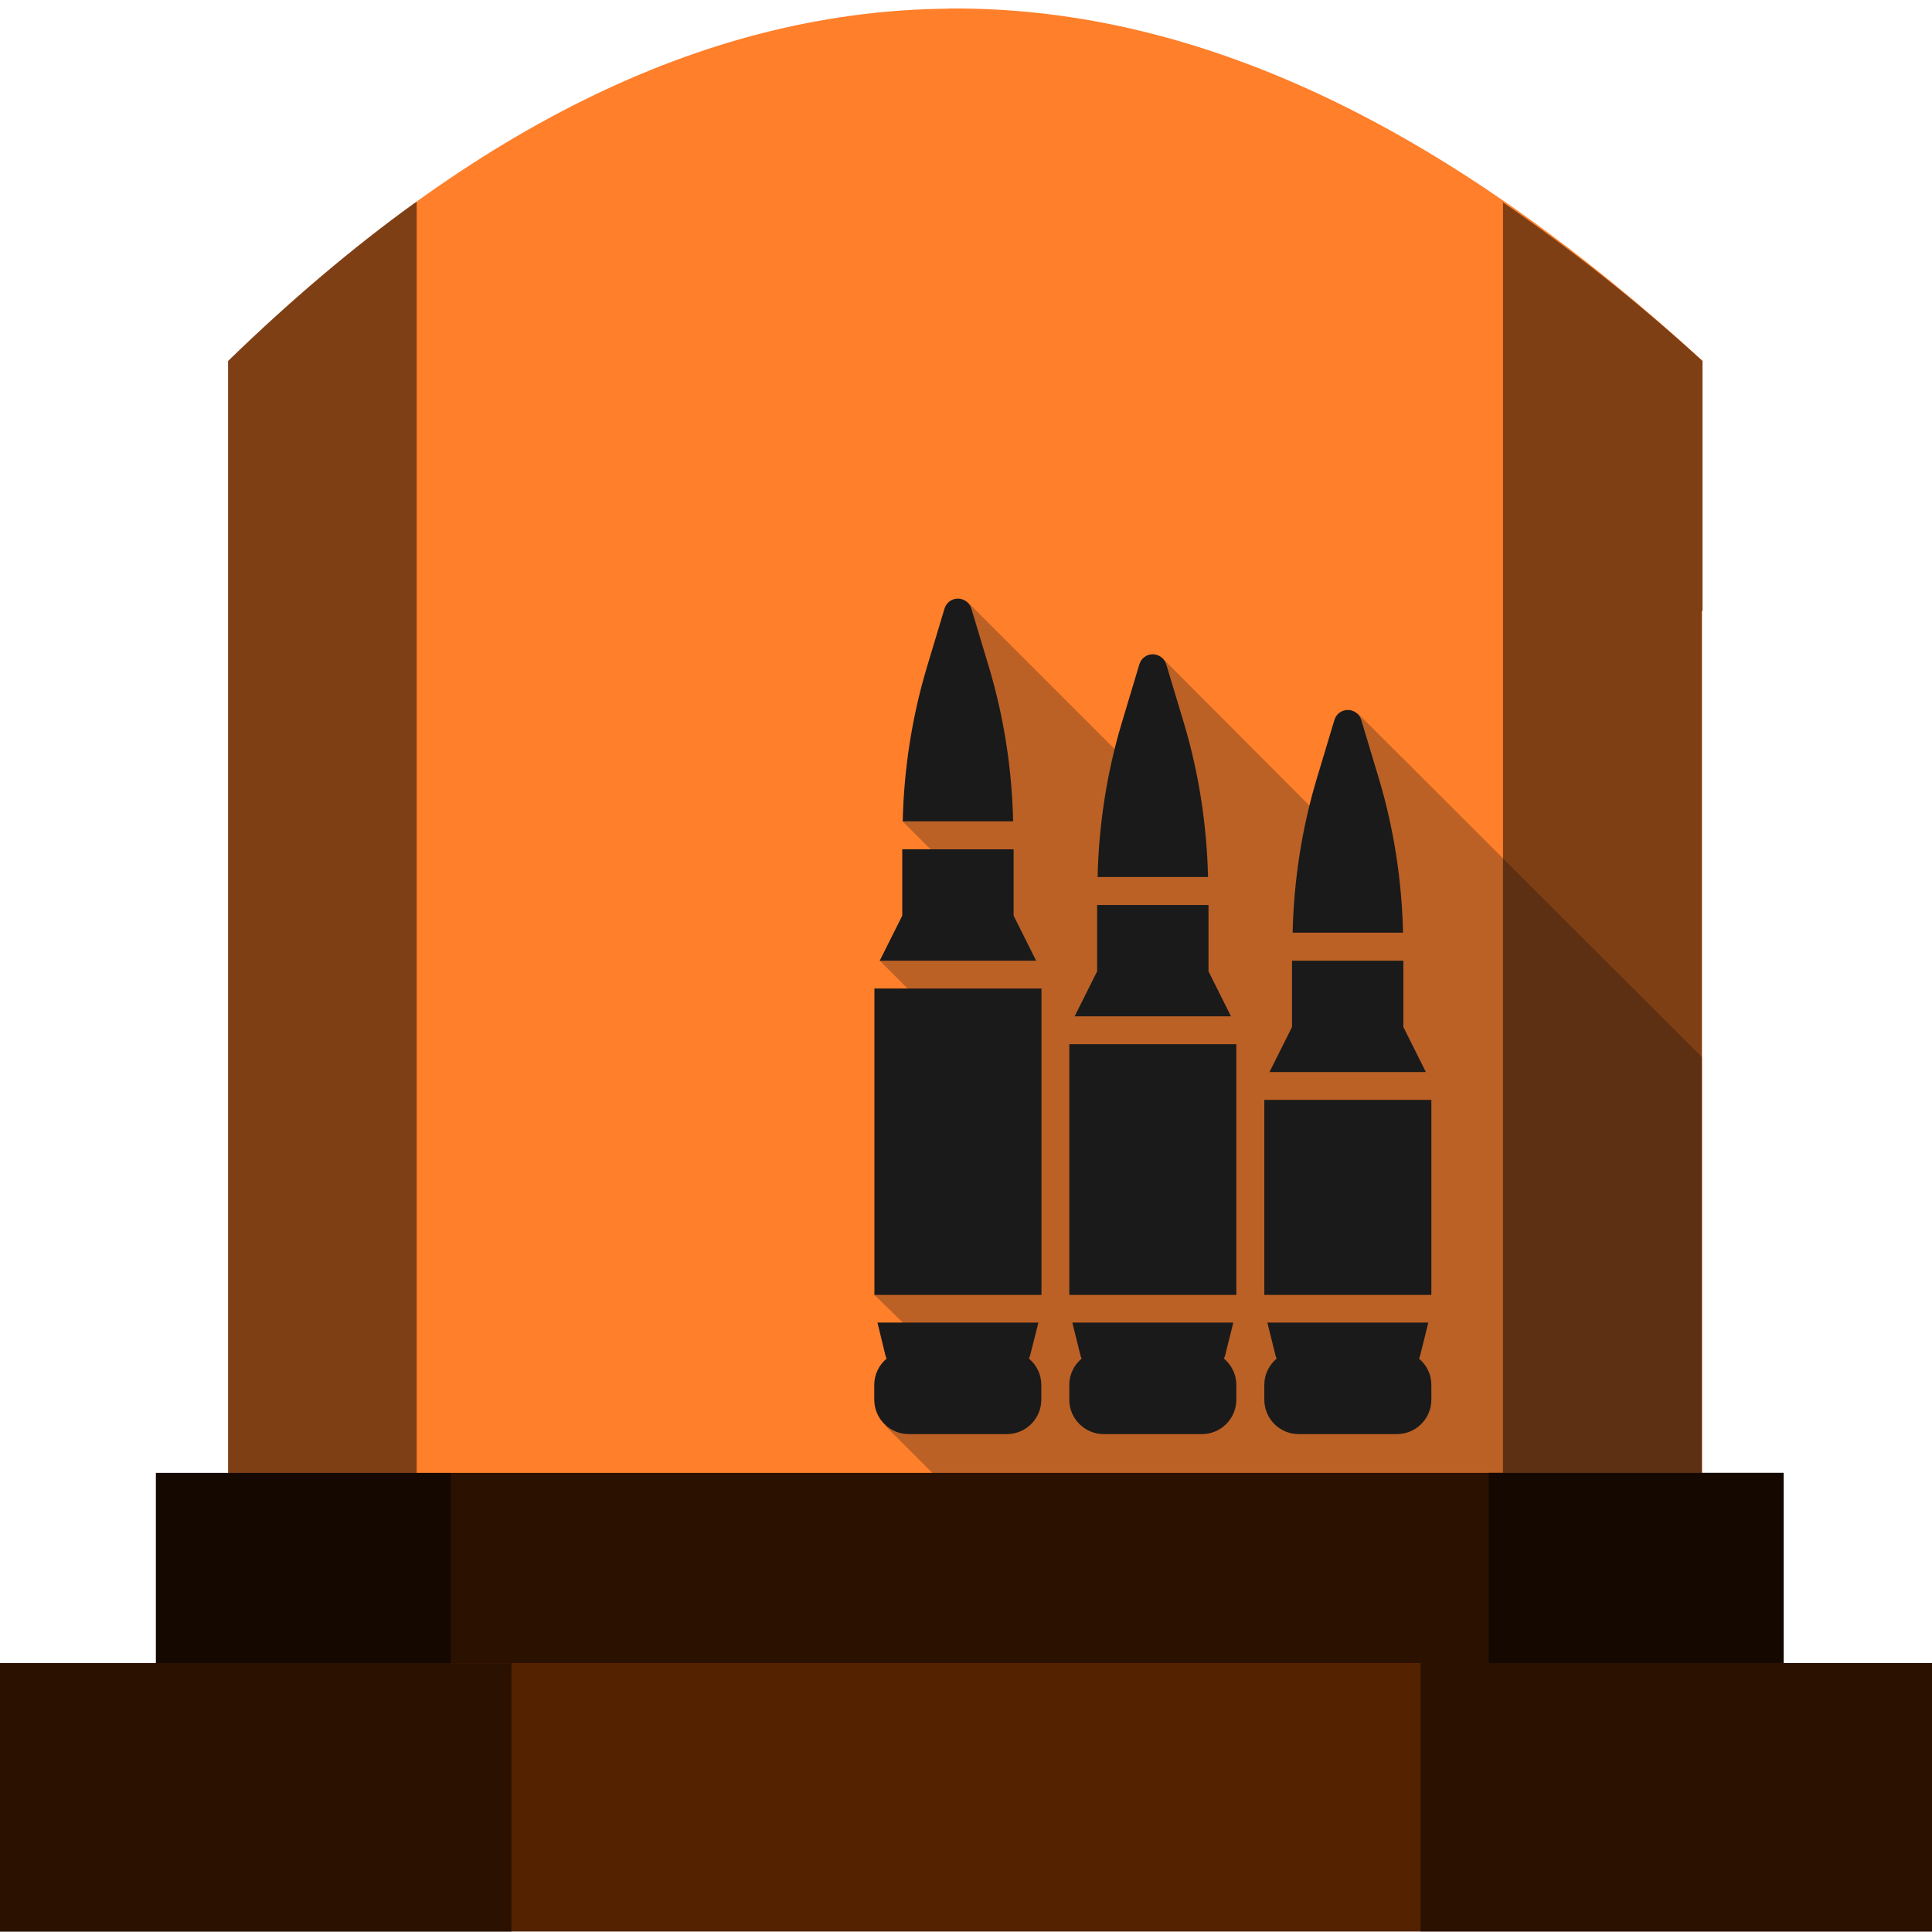
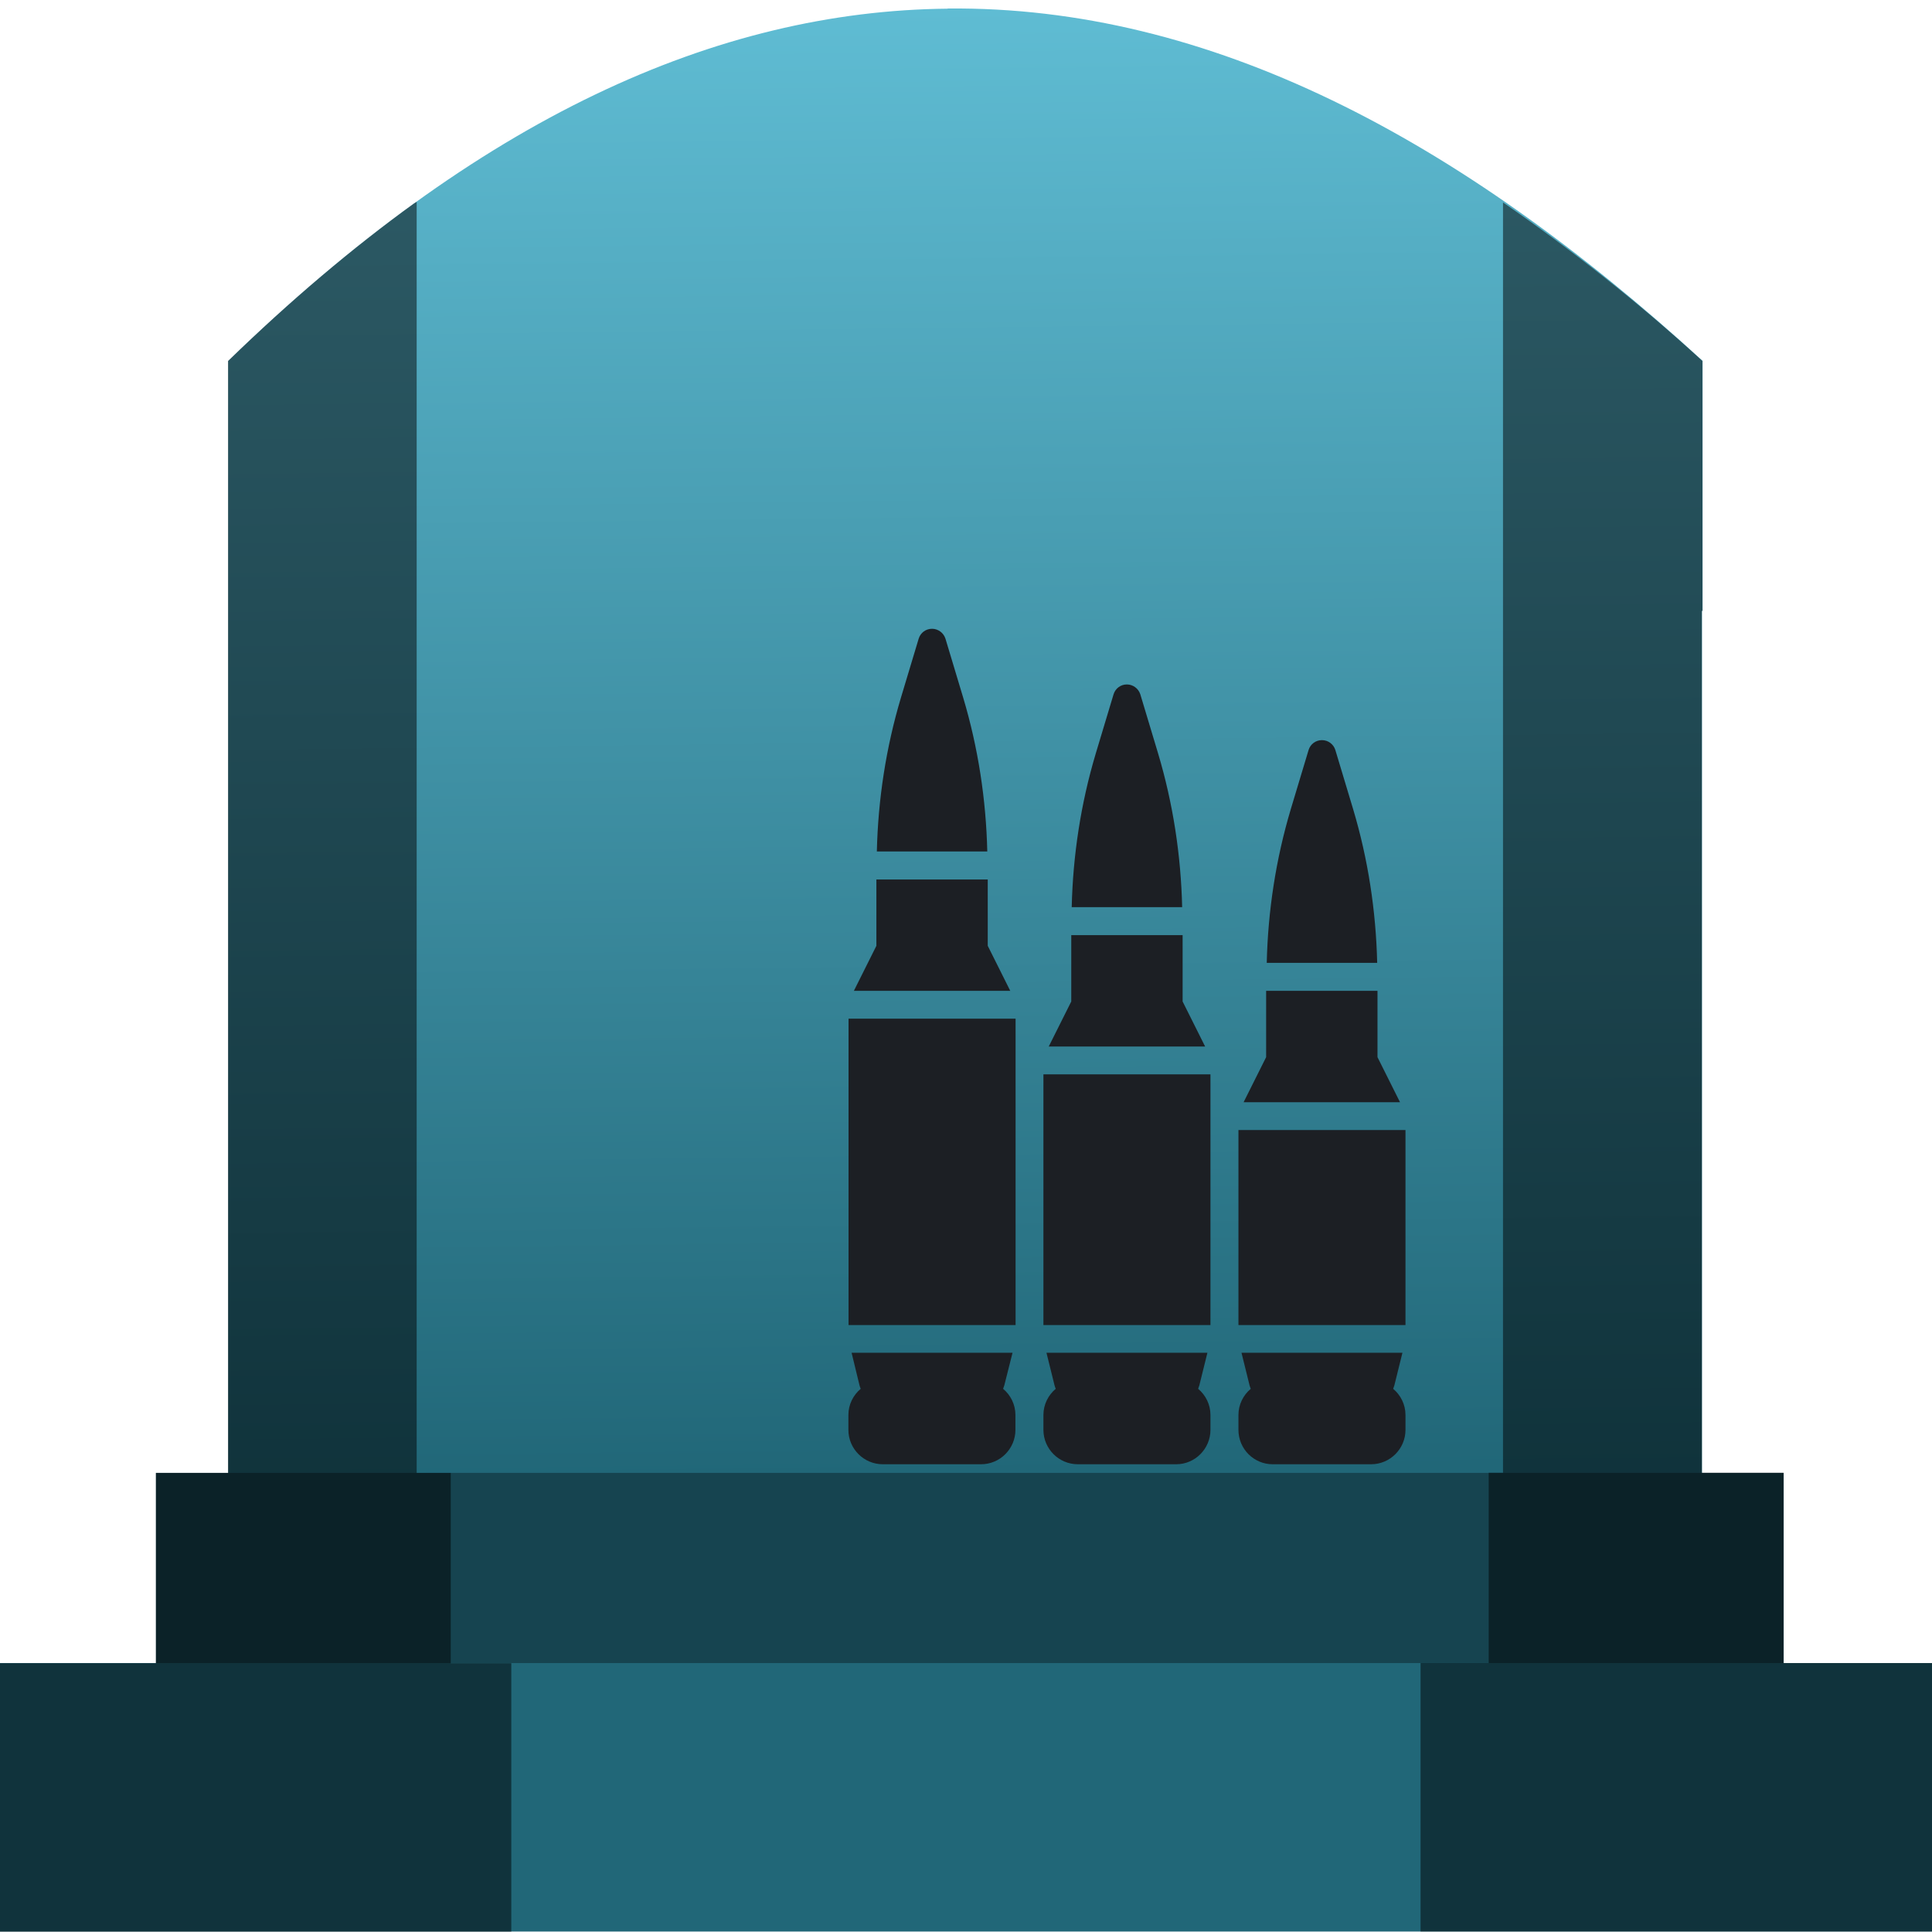
- <svg xmlns="http://www.w3.org/2000/svg" width="48" height="48" viewBox="0 0 12.7 12.7" version="1.1" id="svg822">
-   <defs id="defs816" />
+ <svg xmlns="http://www.w3.org/2000/svg" xmlns:xlink="http://www.w3.org/1999/xlink" width="48" height="48" viewBox="0 0 12.7 12.7" version="1.1" id="svg822">
+   <defs id="defs816">
+     <linearGradient id="linearGradient909">
+       <stop style="stop-color:#216778;stop-opacity:1" offset="0" id="stop905" />
+       <stop style="stop-color:#5fbcd3;stop-opacity:1" offset="1" id="stop907" />
+     </linearGradient>
+     <linearGradient xlink:href="#linearGradient909" id="linearGradient911" x1="6.344" y1="293.991" x2="6.23" y2="284.357" gradientUnits="userSpaceOnUse" />
+   </defs>
  <g id="layer1" transform="translate(0,-284.3)">
-     <g id="g1093">
-       <path id="path877-6" d="m 6.23,284.357 c -1.516,0.014 -3.087,0.719 -4.73,2.316 v 0.62 1.022 5.675 h 9.688 v -5.675 h 0.004 v -1.643 c -1.598,-1.463 -3.244,-2.333 -4.962,-2.316 z" style="fill:#ff7f2a;fill-opacity:1;stroke:none;stroke-width:0.199px;stroke-linecap:butt;stroke-linejoin:miter;stroke-opacity:1" />
-       <path id="path1024" d="m 6.138,293.991 h 5.05 v -2.742 l -2.264,-2.261 -0.049,0.876 -1.237,-1.241 -0.084,0.828 -1.197,-1.197 -0.423,1.446 0.415,0.414 -0.566,0.501 0.706,0.706 -0.741,1.491 0.485,0.473 -0.413,0.388 z" style="opacity:0.5;fill:#784421;fill-opacity:1;stroke:none;stroke-width:0.265px;stroke-linecap:butt;stroke-linejoin:miter;stroke-opacity:1" />
-       <rect x="1.025" y="293.982" style="opacity:1;fill:#2b1100;fill-opacity:1;stroke-width:0.159" width="10.7" height="1.275" id="rect4" />
-       <rect x="-0.029" y="295.232" style="opacity:1;fill:#552200;fill-opacity:1;stroke-width:0.159" width="12.758" height="1.765" id="rect2" />
-       <path id="path877" d="m 2.739,285.627 c -0.007,0.005 -0.013,0.007 -0.02,0.012 -0.402,0.291 -0.809,0.635 -1.22,1.034 v 0.621 1.022 5.666 h -0.474 v 1.251 h -1.054 v 1.765 H 3.362 v -1.765 H 2.963 v -1.251 h -0.224 z m 7.141,0.003 v 8.351 H 9.786 v 1.251 H 9.338 v 1.765 h 3.39 v -1.765 h -1.004 v -1.251 h -0.537 v -5.665 h 0.004 v -1.643 c -0.433,-0.396 -0.871,-0.739 -1.312,-1.043 z" style="opacity:0.5;fill:#000000;fill-opacity:1;stroke:none;stroke-width:0.199px;stroke-linecap:butt;stroke-linejoin:miter;stroke-opacity:1" />
-       <path id="path870" d="m 6.297,288.235 c 0.04,0 0.076,0.027 0.088,0.065 l 0.117,0.389 c 0.098,0.328 0.15,0.668 0.158,1.01 h -0.726 c 0.008,-0.342 0.06,-0.682 0.158,-1.01 l 0.117,-0.389 c 0.012,-0.039 0.047,-0.065 0.088,-0.065 z" style="fill:#1a1a1a;stroke-width:0.193" />
-       <path id="path868" d="m 7.578,288.601 c 0.04,0 0.076,0.027 0.088,0.065 l 0.117,0.389 c 0.098,0.328 0.15,0.668 0.158,1.01 h -0.726 c 0.008,-0.342 0.06,-0.682 0.158,-1.01 l 0.117,-0.389 c 0.012,-0.039 0.047,-0.065 0.087,-0.065 z" style="fill:#1a1a1a;stroke-width:0.193" />
-       <path id="path866" d="m 8.86,288.967 c 0.04,0 0.076,0.026 0.088,0.065 l 0.117,0.389 c 0.098,0.328 0.15,0.668 0.158,1.01 H 8.497 c 0.008,-0.342 0.06,-0.682 0.158,-1.01 l 0.117,-0.389 c 0.012,-0.039 0.047,-0.065 0.088,-0.065 z" style="fill:#1a1a1a;stroke-width:0.193" />
-       <path id="path864" d="m 5.931,289.883 h 0.732 v 0.436 l 0.148,0.296 H 5.783 l 0.148,-0.296 z" style="fill:#1a1a1a;stroke-width:0.193" />
-       <path id="path862" d="m 7.212,290.249 h 0.732 v 0.436 l 0.148,0.296 H 7.064 l 0.148,-0.296 z" style="fill:#1a1a1a;stroke-width:0.193" />
-       <path id="path860" d="m 8.493,290.615 h 0.732 v 0.436 l 0.148,0.296 H 8.345 l 0.148,-0.296 z" style="fill:#1a1a1a;stroke-width:0.193" />
-       <path id="path858" d="m 5.748,290.798 h 1.098 v 2.014 H 5.748 Z" style="fill:#1a1a1a;stroke-width:0.193" />
-       <path id="path856" d="m 7.029,291.164 h 1.098 v 1.648 H 7.029 Z" style="fill:#1a1a1a;stroke-width:0.193" />
-       <path id="path854" d="m 8.311,291.53 h 1.098 v 1.282 H 8.311 Z" style="fill:#1a1a1a;stroke-width:0.193" />
-       <path id="path852" d="m 5.768,292.994 h 1.058 l -0.054,0.214 c -0.002,0.007 -0.005,0.015 -0.008,0.023 0.049,0.041 0.081,0.103 0.081,0.172 v 0.098 c 0,0.124 -0.101,0.226 -0.226,0.226 H 5.973 c -0.124,1e-5 -0.226,-0.101 -0.226,-0.226 v -0.098 c 0,-0.069 0.032,-0.131 0.081,-0.172 -0.003,-0.007 -0.006,-0.015 -0.008,-0.023 z" style="fill:#1a1a1a;stroke-width:0.193" />
-       <path id="path850" d="m 7.049,292.994 h 1.058 l -0.053,0.214 c -0.002,0.007 -0.005,0.015 -0.008,0.023 0.049,0.041 0.081,0.103 0.081,0.172 v 0.098 c 0,0.124 -0.101,0.226 -0.225,0.226 H 7.255 c -0.124,0 -0.226,-0.101 -0.226,-0.226 v -0.098 c 0,-0.069 0.032,-0.131 0.081,-0.172 -0.003,-0.007 -0.006,-0.015 -0.008,-0.023 z" style="fill:#1a1a1a;stroke-width:0.193" />
-       <path id="path6" d="m 8.331,292.994 h 1.058 l -0.053,0.214 c -0.002,0.007 -0.005,0.015 -0.008,0.023 0.049,0.041 0.081,0.103 0.081,0.172 v 0.098 c 0,0.124 -0.101,0.226 -0.226,0.226 H 8.536 c -0.124,0 -0.225,-0.101 -0.225,-0.226 v -0.098 c 0,-0.069 0.032,-0.131 0.081,-0.172 -0.003,-0.007 -0.006,-0.015 -0.008,-0.023 z" style="fill:#1a1a1a;stroke-width:0.193" />
+     <g id="g828">
+       <g id="g2142">
+         <path style="fill:url(#linearGradient911);fill-opacity:1;stroke:none;stroke-width:0.199px;stroke-linecap:butt;stroke-linejoin:miter;stroke-opacity:1" d="m 6.23,284.357 c -1.516,0.014 -3.087,0.719 -4.73,2.316 v 0.62 1.022 5.675 h 9.688 v -5.675 h 0.004 v -1.643 c -1.598,-1.463 -3.244,-2.333 -4.962,-2.316 z" id="path877-6" />
+         <rect id="rect4" height="1.275" width="10.7" style="opacity:1;fill:#164450;fill-opacity:1;stroke-width:0.159" y="293.982" x="1.025" />
+         <rect id="rect2" height="1.765" width="12.758" style="opacity:1;fill:#216778;fill-opacity:1;stroke-width:0.159" y="295.232" x="-0.029" />
+         <path style="opacity:0.5;fill:#000000;fill-opacity:1;stroke:none;stroke-width:0.199px;stroke-linecap:butt;stroke-linejoin:miter;stroke-opacity:1" d="m 2.739,285.627 c -0.007,0.005 -0.013,0.007 -0.02,0.012 -0.402,0.291 -0.809,0.635 -1.22,1.034 v 0.621 1.022 5.666 h -0.474 v 1.251 h -1.054 v 1.765 h 3.39 v -1.765 H 2.963 v -1.251 h -0.224 z m 7.141,0.003 v 8.351 H 9.786 v 1.251 H 9.338 v 1.765 h 3.39 v -1.765 h -1.004 v -1.251 h -0.537 v -5.665 h 0.004 v -1.643 c -0.433,-0.396 -0.871,-0.739 -1.312,-1.043 z" id="path877" />
+         <g style="fill:#1c1f24" id="g897" transform="translate(-0.1700746,0.1982617)">
+           <path style="fill:#1c1f24;stroke-width:0.193" d="m 6.297,288.235 c 0.04,0 0.076,0.027 0.088,0.065 l 0.117,0.389 c 0.098,0.328 0.15,0.668 0.158,1.01 h -0.726 c 0.008,-0.342 0.06,-0.682 0.158,-1.01 l 0.117,-0.389 c 0.012,-0.039 0.047,-0.065 0.088,-0.065 z" id="path870" />
+           <path style="fill:#1c1f24;stroke-width:0.193" d="m 7.578,288.601 c 0.04,0 0.076,0.027 0.088,0.065 l 0.117,0.389 c 0.098,0.328 0.15,0.668 0.158,1.01 h -0.726 c 0.008,-0.342 0.06,-0.682 0.158,-1.01 l 0.117,-0.389 c 0.012,-0.039 0.047,-0.065 0.087,-0.065 z" id="path868" />
+           <path style="fill:#1c1f24;stroke-width:0.193" d="m 8.86,288.967 c 0.04,0 0.076,0.026 0.088,0.065 l 0.117,0.389 c 0.098,0.328 0.15,0.668 0.158,1.01 H 8.497 c 0.008,-0.342 0.06,-0.682 0.158,-1.01 l 0.117,-0.389 c 0.012,-0.039 0.047,-0.065 0.088,-0.065 z" id="path866" />
+           <path style="fill:#1c1f24;stroke-width:0.193" d="m 5.931,289.883 h 0.732 v 0.436 l 0.148,0.296 H 5.783 l 0.148,-0.296 z" id="path864" />
+           <path style="fill:#1c1f24;stroke-width:0.193" d="m 7.212,290.249 h 0.732 v 0.436 l 0.148,0.296 H 7.064 l 0.148,-0.296 z" id="path862" />
+           <path style="fill:#1c1f24;stroke-width:0.193" d="m 8.493,290.615 h 0.732 v 0.436 l 0.148,0.296 H 8.345 l 0.148,-0.296 z" id="path860" />
+           <path style="fill:#1c1f24;stroke-width:0.193" d="m 5.748,290.798 h 1.098 v 2.014 H 5.748 Z" id="path858" />
+           <path style="fill:#1c1f24;stroke-width:0.193" d="m 7.029,291.164 h 1.098 v 1.648 H 7.029 Z" id="path856" />
+           <path style="fill:#1c1f24;stroke-width:0.193" d="m 8.311,291.53 h 1.098 v 1.282 H 8.311 Z" id="path854" />
+           <path style="fill:#1c1f24;stroke-width:0.193" d="m 5.768,292.994 h 1.058 l -0.054,0.214 c -0.002,0.007 -0.005,0.015 -0.008,0.023 0.049,0.041 0.081,0.103 0.081,0.172 v 0.098 c 0,0.124 -0.101,0.226 -0.226,0.226 H 5.973 c -0.124,1e-5 -0.226,-0.101 -0.226,-0.226 v -0.098 c 0,-0.069 0.032,-0.131 0.081,-0.172 -0.003,-0.007 -0.006,-0.015 -0.008,-0.023 z" id="path852" />
+           <path style="fill:#1c1f24;stroke-width:0.193" d="m 7.049,292.994 h 1.058 l -0.053,0.214 c -0.002,0.007 -0.005,0.015 -0.008,0.023 0.049,0.041 0.081,0.103 0.081,0.172 v 0.098 c 0,0.124 -0.101,0.226 -0.225,0.226 H 7.255 c -0.124,0 -0.226,-0.101 -0.226,-0.226 v -0.098 c 0,-0.069 0.032,-0.131 0.081,-0.172 -0.003,-0.007 -0.006,-0.015 -0.008,-0.023 z" id="path850" />
+           <path style="fill:#1c1f24;stroke-width:0.193" d="m 8.331,292.994 h 1.058 l -0.053,0.214 c -0.002,0.007 -0.005,0.015 -0.008,0.023 0.049,0.041 0.081,0.103 0.081,0.172 v 0.098 c 0,0.124 -0.101,0.226 -0.226,0.226 H 8.536 c -0.124,0 -0.225,-0.101 -0.225,-0.226 v -0.098 c 0,-0.069 0.032,-0.131 0.081,-0.172 -0.003,-0.007 -0.006,-0.015 -0.008,-0.023 z" id="path6" />
+         </g>
+       </g>
    </g>
  </g>
</svg>
